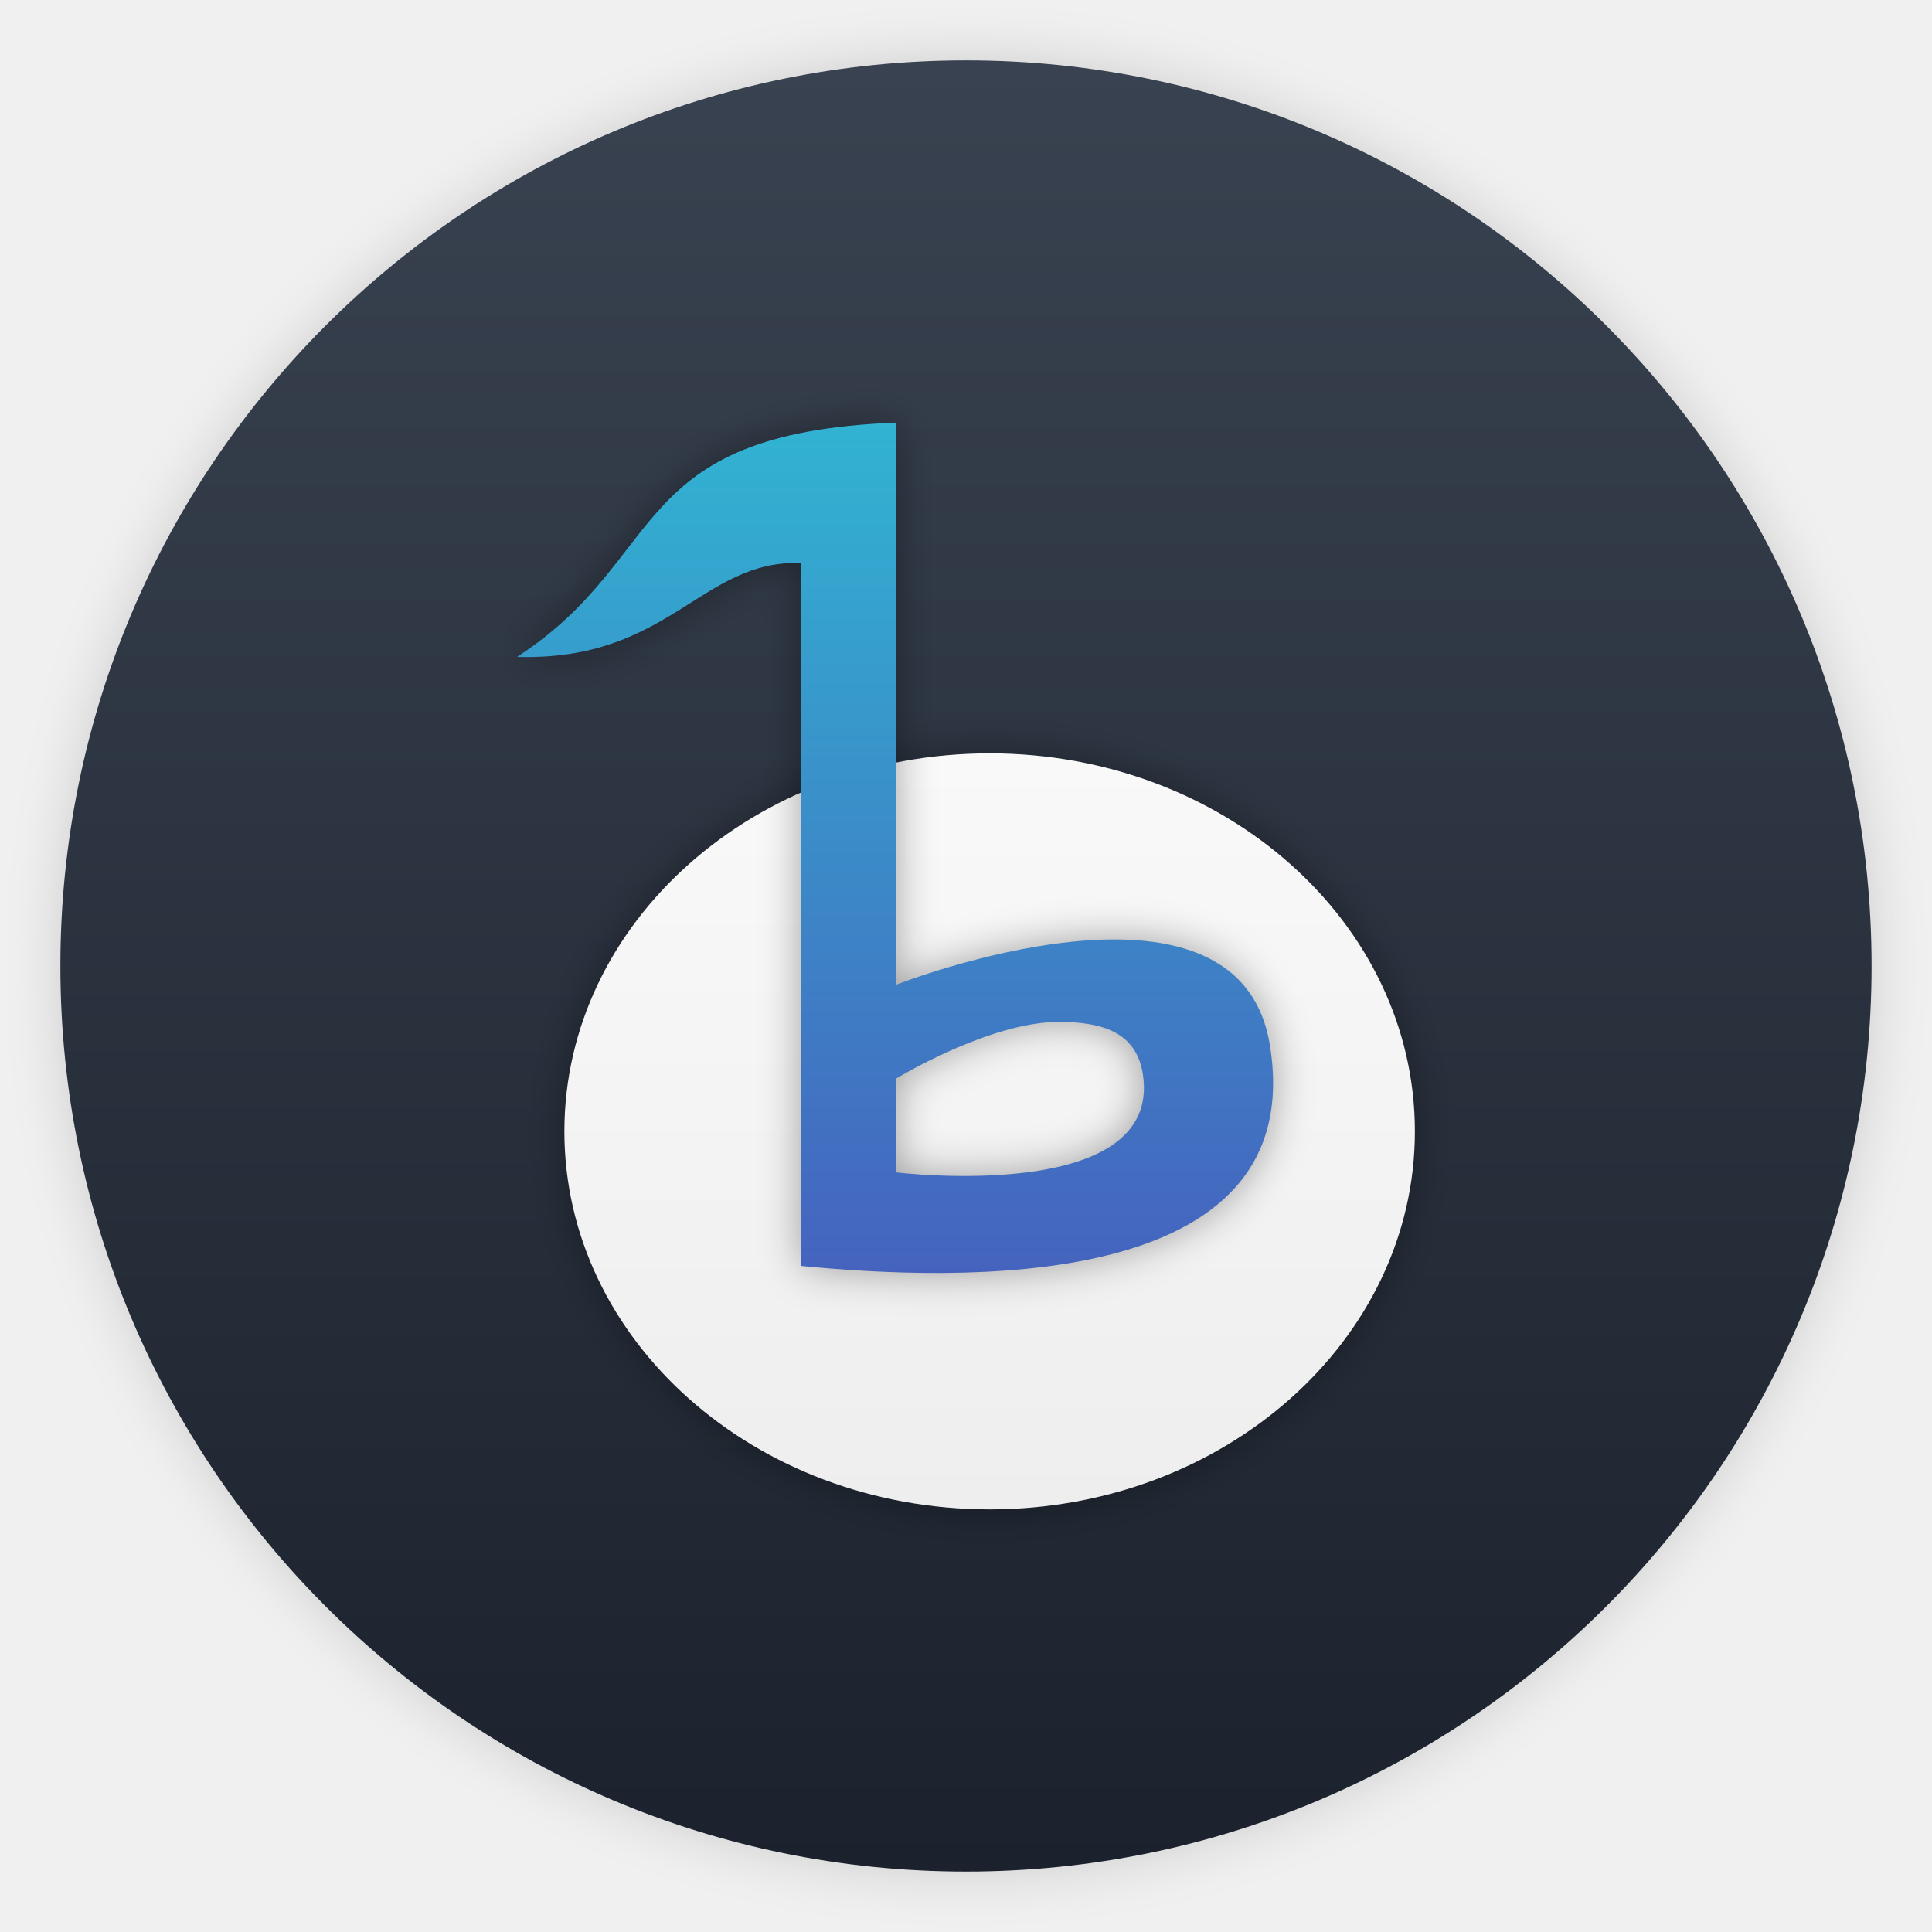
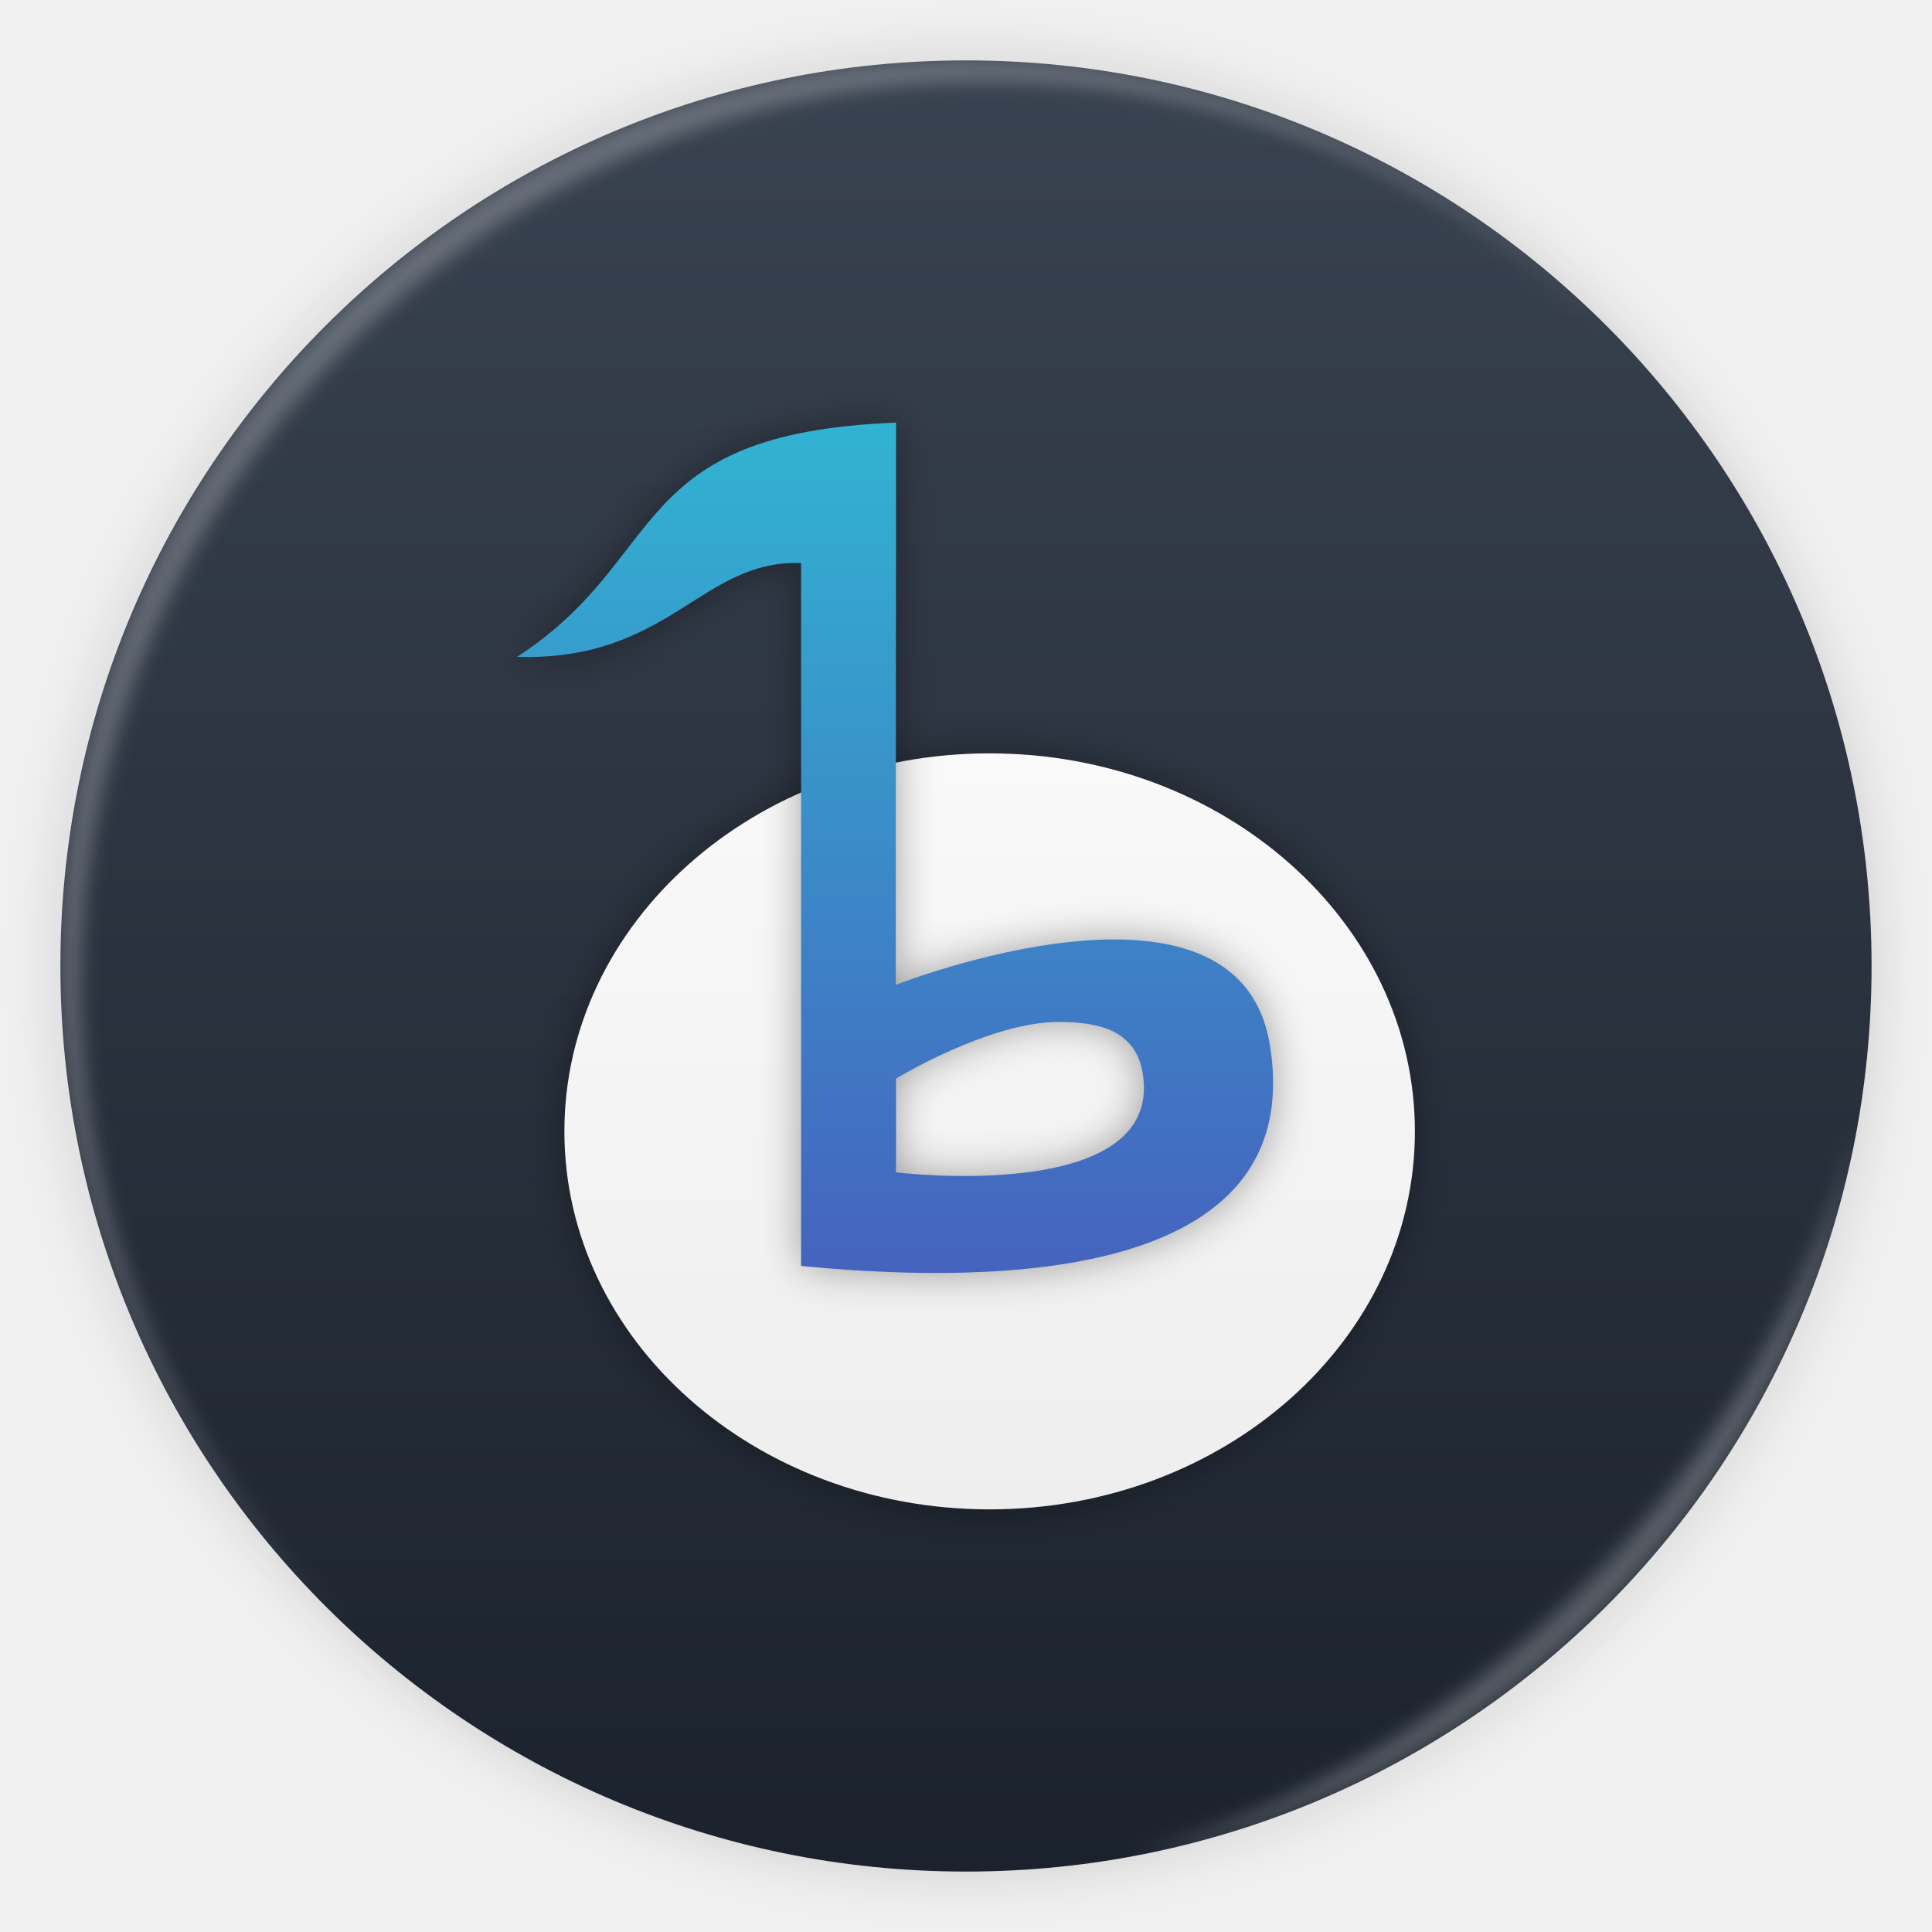
- <svg xmlns="http://www.w3.org/2000/svg" width="64" height="64">
+ <svg xmlns="http://www.w3.org/2000/svg" width="64" height="64" version="1.1">
  <defs>
    <linearGradient id="b" x1="1" x2="47" gradientTransform="rotate(-90 24 24)" gradientUnits="userSpaceOnUse">
-       <stop offset="0" stop-color="#1b222d" />
-       <stop offset="1" stop-color="#394250" />
+       <stop stop-color="#1b222d" offset="0" />
+       <stop stop-color="#394250" offset="1" />
    </linearGradient>
    <linearGradient id="d" x1="24" x2="24" y1="19" y2="35" gradientTransform="translate(-4.783 -4.783)scale(1.5652)" gradientUnits="userSpaceOnUse">
-       <stop offset="0" stop-color="#f9f9f9" />
-       <stop offset="1" stop-color="#eee" />
+       <stop stop-color="#f9f9f9" offset="0" />
+       <stop stop-color="#eee" offset="1" />
    </linearGradient>
    <linearGradient id="f" x1="22" x2="22" y1="12" y2="29.997" gradientTransform="translate(-4.783 -4.783)scale(1.5652)" gradientUnits="userSpaceOnUse">
-       <stop offset="0" stop-color="#31b3d2" />
-       <stop offset="1" stop-color="#4563be" />
+       <stop stop-color="#31b3d2" offset="0" />
+       <stop stop-color="#4563be" offset="1" />
    </linearGradient>
-     <filter id="c" width="1.113" height="1.127" x="-.057" y="-.064" color-interpolation-filters="sRGB">
+     <filter id="c" x="-.057" y="-.064" width="1.113" height="1.127" color-interpolation-filters="sRGB">
      <feGaussianBlur stdDeviation=".665" />
    </filter>
-     <filter id="e" width="1.127" height="1.113" x="-.064" y="-.057" color-interpolation-filters="sRGB">
+     <filter id="e" x="-.064" y="-.057" width="1.127" height="1.113" color-interpolation-filters="sRGB">
      <feGaussianBlur stdDeviation=".665" />
    </filter>
-     <filter id="a" width="1.072" height="1.072" x="-.036" y="-.036" color-interpolation-filters="sRGB">
+     <filter id="a" x="-.036" y="-.036" width="1.072" height="1.072" color-interpolation-filters="sRGB">
      <feGaussianBlur stdDeviation=".69" />
    </filter>
+     <filter id="d-9" x="-.014" y="-.014" width="1.028" height="1.028" color-interpolation-filters="sRGB">
+       <feGaussianBlur stdDeviation=".298" />
+     </filter>
+     <filter id="e-2" x="-.03" y="-.03" width="1.059" height="1.059" color-interpolation-filters="sRGB">
+       <feGaussianBlur stdDeviation=".298" />
+     </filter>
  </defs>
-   <g filter="url(#a)" opacity=".15" transform="translate(.696 .696)scale(1.3043)">
+   <g transform="translate(.696 .696)scale(1.3043)" filter="url(#a)" opacity=".15">
    <path d="M24 1c12.703 0 23 10.297 23 23S36.703 47 24 47 1 36.703 1 24 11.297 1 24 1" />
  </g>
-   <path fill="url(#b)" d="M24 1c12.703 0 23 10.297 23 23S36.703 47 24 47 1 36.703 1 24 11.297 1 24 1" transform="translate(.696 .696)scale(1.3043)" />
+   <path transform="translate(.696 .696)scale(1.3043)" d="M24 1c12.703 0 23 10.297 23 23S36.703 47 24 47 1 36.703 1 24 11.297 1 24 1" fill="url(#b)" />
  <path d="M46.87 37.478C46.87 44.393 40.562 50 32.783 50c-7.784 0-14.087-5.607-14.087-12.522s6.308-12.522 14.087-12.522c7.778 0 14.087 5.607 14.087 12.522" filter="url(#c)" opacity=".35" />
-   <path fill="url(#d)" d="M46.87 37.478C46.87 44.393 40.562 50 32.783 50c-7.784 0-14.087-5.607-14.087-12.522s6.308-12.522 14.087-12.522c7.778 0 14.087 5.607 14.087 12.522" />
-   <path fill-rule="evenodd" d="M29.683 14c-8.994.349-7.483 4.469-12.553 7.759 5.051.153 6.101-3.234 9.407-3.106v23.283c5.007.484 16.912 1.015 15.524-7.348-1.077-6.415-12.387-1.963-12.387-1.963m5.417 1.229c1.382 0 2.556.311 2.77 1.742.649 4.323-8.18 3.24-8.18 3.24V35.73s3.117-1.895 5.41-1.876" filter="url(#e)" opacity=".35" />
-   <path fill="url(#f)" fill-rule="evenodd" d="M29.683 14c-8.994.349-7.483 4.469-12.553 7.759 5.051.153 6.101-3.234 9.407-3.106v23.283c5.007.484 16.912 1.015 15.524-7.348-1.077-6.415-12.387-1.963-12.387-1.963m5.417 1.229c1.382 0 2.556.311 2.77 1.742.649 4.323-8.18 3.24-8.18 3.24V35.73s3.117-1.895 5.41-1.876" />
+   <path d="M46.87 37.478C46.87 44.393 40.562 50 32.783 50c-7.784 0-14.087-5.607-14.087-12.522s6.308-12.522 14.087-12.522c7.778 0 14.087 5.607 14.087 12.522" fill="url(#d)" />
+   <path d="M29.683 14c-8.994.349-7.483 4.469-12.553 7.759 5.051.153 6.101-3.234 9.407-3.106v23.283c5.007.484 16.912 1.015 15.524-7.348-1.077-6.415-12.387-1.963-12.387-1.963m5.417 1.229c1.382 0 2.556.311 2.77 1.742.649 4.323-8.18 3.24-8.18 3.24V35.73s3.117-1.895 5.41-1.876" fill-rule="evenodd" filter="url(#e)" opacity=".35" />
+   <path d="M29.683 14c-8.994.349-7.483 4.469-12.553 7.759 5.051.153 6.101-3.234 9.407-3.106v23.283c5.007.484 16.912 1.015 15.524-7.348-1.077-6.415-12.387-1.963-12.387-1.963m5.417 1.229c1.382 0 2.556.311 2.77 1.742.649 4.323-8.18 3.24-8.18 3.24V35.73s3.117-1.895 5.41-1.876" fill="url(#f)" fill-rule="evenodd" />
+   <path d="m10.787 10.787a29.934 29.934 0 0 0 0 42.426c0.119 0.119 0.242 0.23 0.362 0.345-11.4-11.775-11.288-30.43 0.345-42.065s30.29-11.743 42.066-0.345c-0.116-0.12-0.227-0.243-0.345-0.362a29.934 29.934 0 0 0-42.426 0z" fill="#ffffff" filter="url(#d-9)" opacity=".25" />
+   <path d="m37.435 61.526c5.772-1.063 11.297-3.831 15.779-8.313s7.25-10.007 8.313-15.779c-1.592 5.434-4.606 10.657-9.02 15.072s-9.639 7.428-15.072 9.02" fill="#ffffff" filter="url(#e-2)" opacity=".25" />
</svg>
